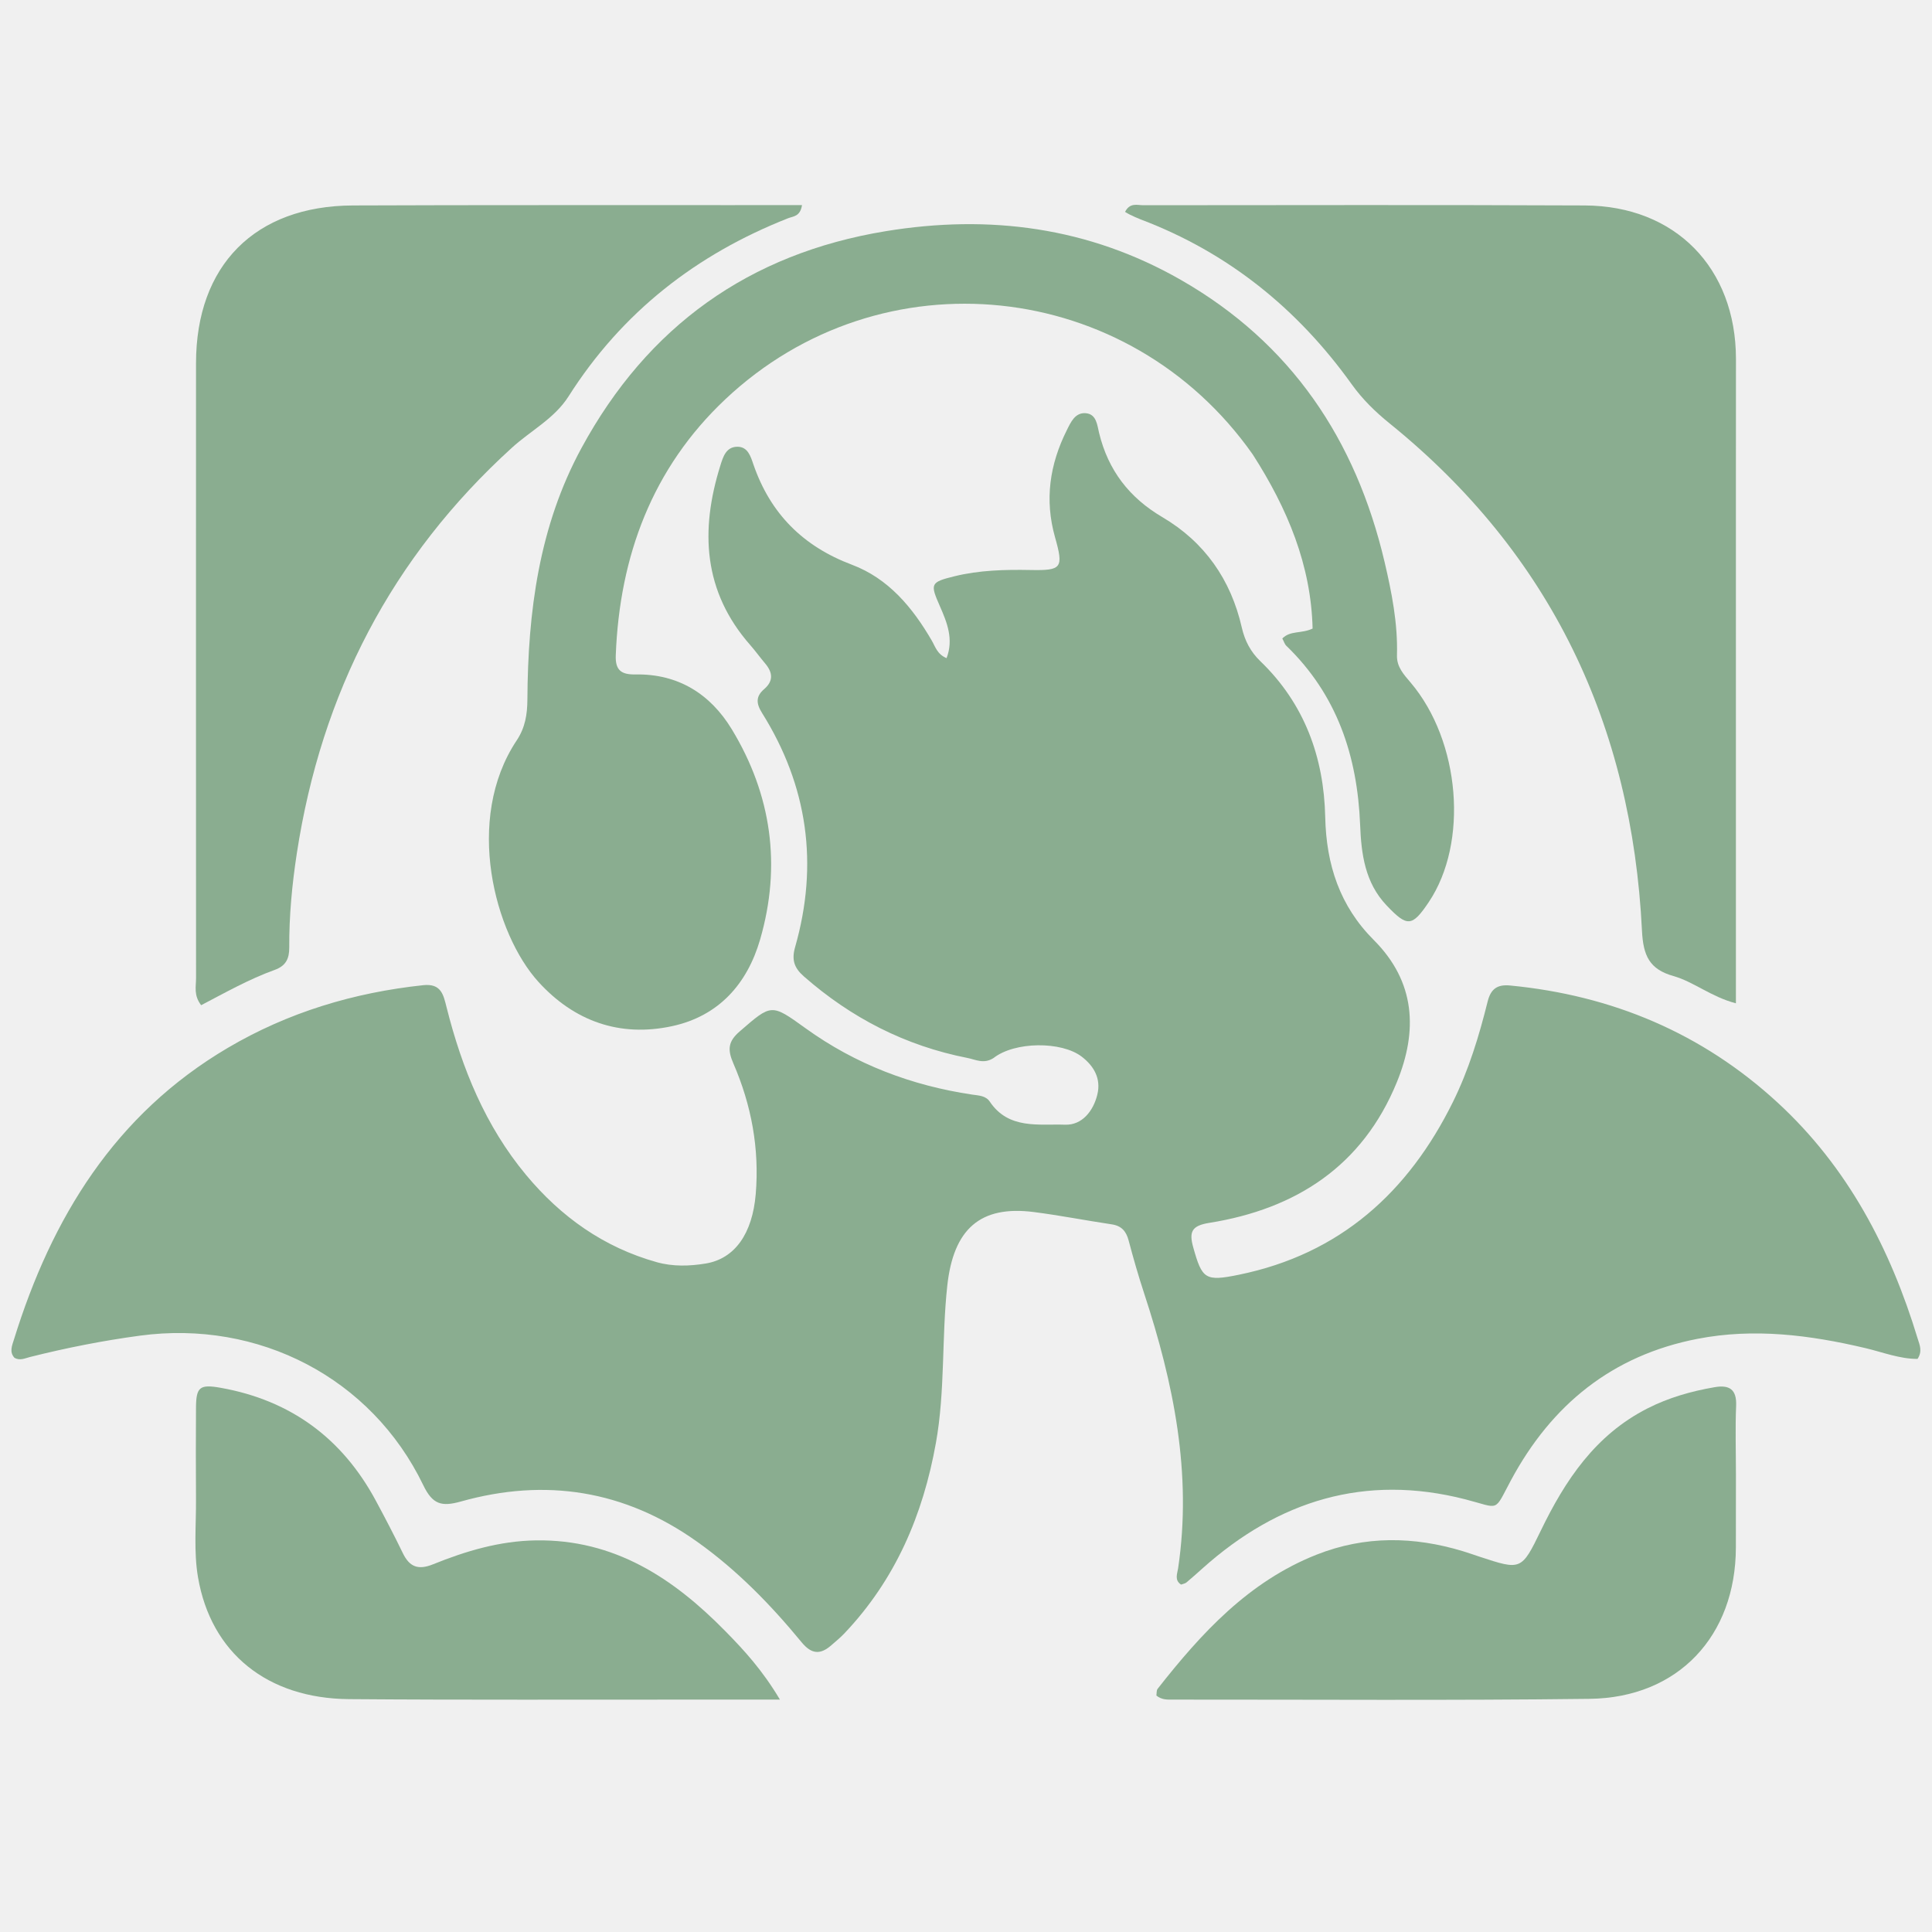
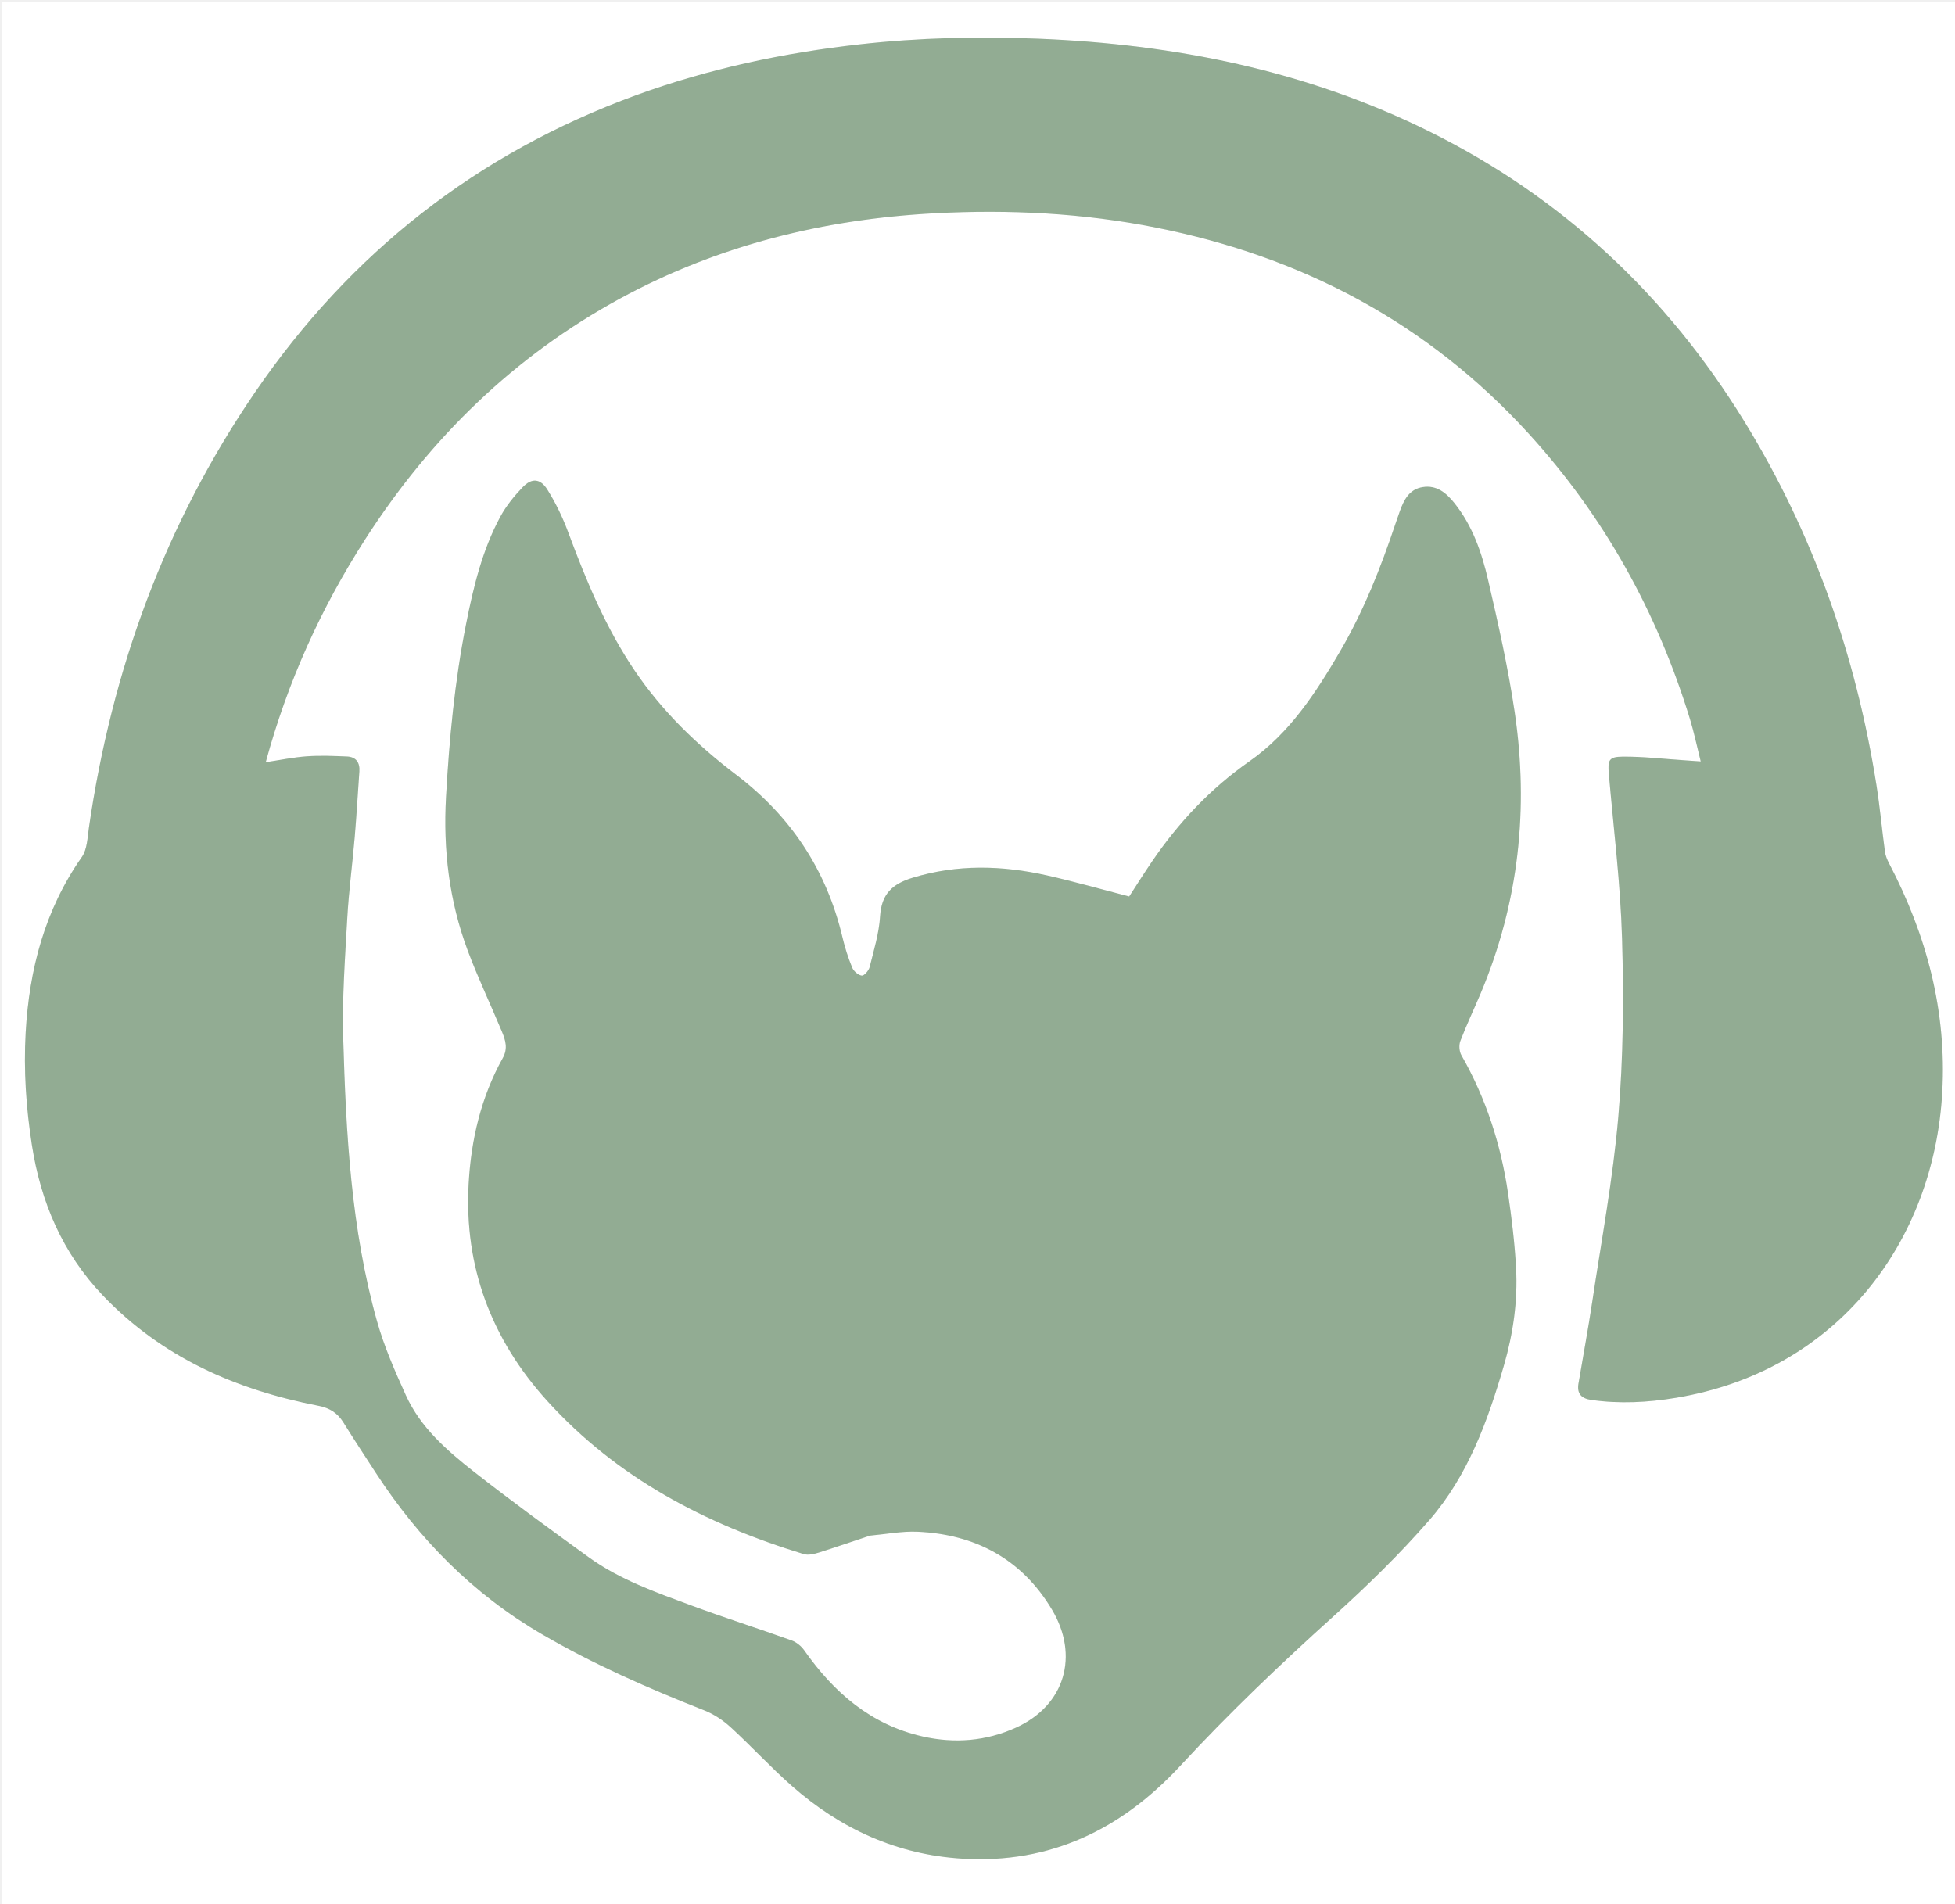
- <svg xmlns="http://www.w3.org/2000/svg" version="1.1" width="1024" height="1024" viewBox="288 90 490 390">
-   <path fill="#8aad90" opacity="1" stroke="none" d="  M539.994,308.333   C537.516,309.94 535.427,308.725 533.376,308.324   C517.639,305.24 503.887,298.179 491.851,287.612   C489.42,285.477 488.738,283.428 489.657,280.212   C495.654,259.216 492.873,239.353 481.277,220.833   C479.758,218.407 479.654,216.625 481.815,214.767   C484.233,212.688 483.971,210.52 482.05,208.256   C480.756,206.733 479.591,205.099 478.273,203.598   C466.329,189.998 465.554,174.54 470.687,158.106   C471.386,155.87 472.136,153.321 475.017,153.305   C477.686,153.291 478.391,155.785 479.08,157.786   C483.372,170.254 491.64,178.548 504.059,183.225   C513.333,186.718 519.447,194.071 524.326,202.479   C525.222,204.022 525.693,205.929 528.073,206.921   C529.916,202.111 528.183,197.849 526.369,193.725   C523.879,188.067 523.944,187.667 530.005,186.171   C536.367,184.601 542.852,184.442 549.366,184.566   C557.256,184.716 557.806,184.119 555.584,176.27   C552.895,166.773 554.224,157.811 558.541,149.158   C559.562,147.114 560.66,144.535 563.436,144.803   C566.12,145.063 566.282,147.872 566.766,149.849   C569.076,159.275 574.384,166.203 582.793,171.154   C593.513,177.466 600.177,187.005 602.942,199.131   C603.716,202.522 605.17,205.304 607.663,207.705   C618.855,218.486 623.779,232.079 624.107,247.231   C624.369,259.332 627.819,269.805 636.418,278.408   C647.031,289.024 647.597,301.443 642.287,314.437   C633.6,335.694 616.744,346.623 594.7,350.148   C590.289,350.854 589.517,352.364 590.624,356.325   C592.887,364.424 593.652,365.057 602.233,363.298   C627.87,358.043 645.179,342.397 656.51,319.458   C660.507,311.366 663.129,302.742 665.302,294.006   C666.094,290.822 667.734,289.632 670.988,289.945   C696.868,292.435 719.698,302.018 738.857,319.654   C756.631,336.015 767.44,356.671 774.378,379.535   C774.844,381.069 775.642,382.684 774.334,384.652   C769.824,384.674 765.482,382.941 761.038,381.894   C746.982,378.582 732.849,376.774 718.487,379.567   C696.889,383.768 681.531,396.248 671.228,415.405   C666.77,423.695 668.587,422.555 659.601,420.255   C634.218,413.758 612.256,420.565 593.045,437.725   C591.68,438.945 590.324,440.177 588.915,441.344   C588.558,441.64 588.014,441.71 587.543,441.889   C585.812,440.766 586.597,439.097 586.792,437.789   C590.389,413.734 585.636,390.734 578.187,368.048   C576.733,363.622 575.442,359.137 574.252,354.632   C573.627,352.263 572.448,350.892 569.936,350.519   C563.355,349.54 556.817,348.25 550.221,347.403   C536.588,345.651 529.818,351.72 528.251,366.093   C526.807,379.333 527.737,392.698 525.379,405.904   C522.103,424.251 515.092,440.633 502.165,454.256   C501.137,455.34 499.969,456.294 498.841,457.279   C496.073,459.699 493.841,459.595 491.317,456.528   C483.466,446.986 474.896,438.178 464.737,430.968   C446.375,417.937 426.34,414.799 404.893,420.816   C399.976,422.195 397.708,421.56 395.362,416.697   C382.205,389.425 353.574,374.7 323.501,378.752   C314.065,380.023 304.803,381.855 295.6,384.169   C294.356,384.482 293.073,385.16 291.686,384.387   C290.303,382.906 291.068,381.25 291.542,379.72   C301.112,348.836 317.149,322.637 345.77,305.767   C361.06,296.754 377.694,291.747 395.334,289.866   C399.907,289.378 400.457,292.279 401.266,295.49   C405.172,310.995 411.105,325.586 421.443,338.013   C430.275,348.63 441.133,356.361 454.581,360.121   C458.676,361.266 462.89,361.133 466.984,360.458   C474.392,359.235 478.83,352.847 479.669,342.863   C480.638,331.326 478.571,320.248 474.001,309.72   C472.483,306.223 472.636,304.156 475.598,301.595   C483.703,294.587 483.565,294.482 492.303,300.786   C504.984,309.933 519.182,315.322 534.592,317.617   C536.261,317.866 538,317.865 539.048,319.422   C543.824,326.509 551.45,325.023 558.151,325.249   C562.413,325.393 565.294,321.811 566.317,317.578   C567.283,313.579 565.471,310.392 562.359,308   C557.195,304.031 545.326,304.15 539.994,308.333  z" />
-   <path fill="#8aad90" opacity="1" stroke="none" d="  M605.725,155.261   C574.297,110.579 511.539,103.937 471.923,141.299   C453.462,158.709 445.138,181 444.173,206.202   C444.027,210.019 445.587,211.118 449.172,211.055   C459.996,210.866 468.161,216.002 473.599,224.96   C483.692,241.588 486.207,259.564 480.79,278.258   C477.529,289.508 470.317,297.702 458.439,300.261   C445.124,303.13 433.583,298.959 424.554,289.022   C413.491,276.845 405.678,247.857 419.047,227.784   C421.209,224.537 421.739,221.16 421.76,217.397   C421.885,195.195 424.687,173.497 435.478,153.627   C452.226,122.787 477.956,104.321 512.645,98.633   C538.95,94.32 564.11,97.607 587.487,110.984   C615.468,126.996 631.869,151.521 639.154,182.498   C640.98,190.261 642.532,198.127 642.304,206.185   C642.22,209.173 644.04,211.071 645.773,213.118   C658.386,228.011 660.49,253.725 650.364,268.8   C646.115,275.126 644.895,275.13 639.669,269.634   C634.166,263.844 633.252,256.542 632.961,249.222   C632.265,231.726 627.109,216.213 614.245,203.79   C613.807,203.368 613.625,202.682 613.226,201.938   C615.257,199.851 618.079,200.773 620.906,199.417   C620.522,183.367 614.567,169.029 605.725,155.261  z" />
-   <path fill="#8aad90" opacity="1" stroke="none" d="  M728.266,161   C728.267,205.565 728.267,249.631 728.267,294.465   C721.909,292.794 717.603,289.016 712.421,287.549   C706.361,285.834 704.756,282.426 704.443,276.047   C701.884,223.948 681.391,180.527 640.473,147.417   C636.818,144.46 633.573,141.301 630.815,137.449   C617.089,118.282 599.457,104.029 577.277,95.641   C576.345,95.289 575.443,94.852 574.542,94.426   C574.098,94.216 573.686,93.938 573.34,93.738   C574.578,91.316 576.442,92.051 577.948,92.05   C615.265,92.027 652.583,91.944 689.9,92.107   C712.902,92.207 728.25,107.947 728.28,131.012   C728.293,140.842 728.271,150.671 728.266,161  z" />
-   <path fill="#8aad90" opacity="1" stroke="none" d="  M473.998,92.025   C480.067,92.023 485.636,92.023 491.404,92.023   C490.964,94.945 489.151,94.851 487.92,95.336   C464.578,104.519 445.727,119.218 432.21,140.51   C428.626,146.156 422.634,149.19 417.855,153.534   C387.284,181.326 369.501,215.812 363.278,256.454   C362.068,264.355 361.315,272.319 361.361,280.32   C361.377,283.212 360.455,284.985 357.652,285.995   C351.136,288.344 345.081,291.777 339.015,294.943   C337.083,292.429 337.724,290.19 337.723,288.117   C337.692,236.119 337.709,184.121 337.716,132.123   C337.719,107.327 352.63,92.209 377.503,92.108   C409.501,91.978 441.5,92.044 473.998,92.025  z" />
-   <path fill="#8aad90" opacity="1" stroke="none" d="  M728.273,414   C728.269,420.492 728.268,426.485 728.258,432.477   C728.22,454.944 713.606,470.587 691.174,470.865   C655.891,471.301 620.599,471.037 585.31,471.058   C584.003,471.058 582.647,471.132 581.287,470.033   C581.378,469.491 581.278,468.732 581.609,468.311   C592.696,454.196 604.677,441.114 621.917,434.298   C634.186,429.448 646.594,429.641 659.071,433.434   C660.503,433.87 661.913,434.376 663.335,434.842   C673.721,438.251 673.888,438.331 678.775,428.224   C684.981,415.388 692.624,403.938 705.81,397.22   C711.21,394.469 716.937,392.846 722.865,391.823   C726.556,391.186 728.5,392.326 728.323,396.524   C728.085,402.174 728.27,407.841 728.273,414  z" />
-   <path fill="#8aad90" opacity="1" stroke="none" d=" M464.999,471.058  C435.171,471.037 405.84,471.172 376.513,470.939  C355.844,470.774 341.51,459.285 338.216,440.016  C337.107,433.528 337.761,426.729 337.709,420.071  C337.648,412.406 337.669,404.74 337.709,397.075  C337.737,391.783 338.637,391.028 343.978,391.981  C361.717,395.144 374.794,404.769 383.315,420.601  C385.683,425.001 388,429.432 390.176,433.928  C391.87,437.428 394.09,438.254 397.795,436.756  C406.151,433.377 414.702,430.822 423.896,430.677  C443.816,430.363 458.775,440.258 471.982,453.716  C476.721,458.545 481.35,463.557 485.807,471.057  C478.213,471.057 471.856,471.057 464.999,471.058 z" />
+ <svg xmlns="http://www.w3.org/2000/svg" version="1.1" id="Layer_1" x="0px" y="0px" width="100%" viewBox="0 0 919 895" enable-background="new 0 0 919 895" xml:space="preserve">
+   <path fill="#FFFFFF" opacity="1" stroke="none" d=" M1,343   C1,228.667 1,114.833 1,1   C307.333,1 613.667,1 920,1   C920,299.333 920,597.667 920,896   C613.667,896 307.333,896 1,896   C1,711.833 1,527.667 1,343  M409.401,721.86   C416.673,721.222 423.979,719.782 431.211,720.09   C458.55,721.254 480.406,733.064 494.501,756.684   C507.389,778.282 500.723,801.708 477.575,812.199   C463.475,818.59 448.659,819.747 433.631,816.33   C409.365,810.811 391.986,795.702 378.046,775.854   C376.645,773.859 374.357,772 372.084,771.185   C356.427,765.571 340.558,760.538 324.965,754.759   C308.277,748.573 291.351,742.642 276.755,732.088   C258.546,718.922 240.365,705.685 222.693,691.815   C209.982,681.838 197.634,671.053 190.767,655.909   C185.63,644.579 180.568,633.042 177.212,621.109   C165.003,577.687 162.644,532.931 161.337,488.188   C160.789,469.423 162.19,450.577 163.231,431.797   C163.938,419.022 165.658,406.306 166.74,393.547   C167.611,383.273 168.191,372.975 168.927,362.689   C169.231,358.444 167.34,355.82 163.092,355.638   C156.797,355.367 150.458,355.109 144.188,355.556   C137.878,356.006 131.629,357.324 124.911,358.328   C135.201,320.441 150.95,285.73 171.806,253.31   C202.383,205.782 241.687,167.438 291.512,140.33   C337.667,115.218 387.461,102.996 439.601,100.249   C474.42,98.415 509.145,100.164 543.487,107.006   C612.19,120.693 671.19,151.839 718.649,203.909   C754.135,242.843 779.017,287.765 794.412,338.028   C796.333,344.298 797.658,350.75 799.473,357.967   C796.143,357.731 793.877,357.561 791.609,357.412   C782.006,356.781 772.398,355.638 762.8,355.711   C756.213,355.761 755.712,357.413 756.275,363.876   C758.526,389.722 761.758,415.549 762.498,441.443   C763.291,469.2 763.103,497.146 760.749,524.788   C758.259,554.031 752.806,583.028 748.459,612.105   C746.544,624.914 744.141,637.65 742.004,650.427   C741.216,655.138 743.285,657.457 748.05,658.135   C761.372,660.03 774.565,659.338 787.789,657.147   C863.885,644.544 909.068,583.675 912.999,513.5   C915.141,475.273 905.65,439.608 888.008,405.895   C887.105,404.169 886.319,402.248 886.06,400.339   C884.652,389.966 883.725,379.522 882.089,369.188   C872.429,308.182 852.404,250.878 819.998,198.151   C783.542,138.834 734.617,92.956 672.058,61.905   C614.075,33.126 552.157,20.764 488.017,18.196   C460.061,17.076 432.093,17.715 404.2,20.834   C368.185,24.861 333.028,32.346 298.943,44.792   C224.246,72.069 164.711,118.9 119.931,184.36   C77.556,246.304 52.532,315.031 41.789,389.14   C41.109,393.828 40.989,399.299 38.464,402.904   C21.051,427.766 13.728,455.729 12.062,485.472   C11.073,503.131 12.254,520.725 14.98,538.236   C19.161,565.09 29.337,589.038 48.244,608.911   C75.966,638.049 110.853,653.337 149.604,660.874   C155.013,661.926 158.65,664.242 161.457,668.771   C166.37,676.697 171.51,684.482 176.594,692.301   C196.878,723.497 222.296,749.345 254.648,768.215   C279.044,782.444 304.76,793.706 330.969,804.033   C335.47,805.806 339.822,808.661 343.401,811.935   C353.227,820.924 362.245,830.811 372.234,839.603   C395.146,859.769 421.695,871.952 452.463,873.797   C493.831,876.278 527.324,859.893 554.873,830.084   C577.623,805.468 601.821,782.407 626.705,759.962   C642.502,745.713 657.85,730.757 671.809,714.734   C689.96,693.897 699.309,668.183 706.93,641.994   C711.272,627.074 713.508,611.691 712.665,596.139   C712.027,584.373 710.597,572.618 708.887,560.95   C705.529,538.035 698.507,516.301 686.959,496.09   C685.934,494.296 685.732,491.292 686.474,489.359   C689.393,481.752 692.921,474.381 696.081,466.863   C713.953,424.348 718.713,380.111 712.011,334.756   C708.931,313.915 704.282,293.269 699.529,272.723   C696.531,259.769 692.171,247.08 683.618,236.434   C679.844,231.736 675.344,227.931 668.752,228.998   C662.449,230.018 659.951,234.997 658.022,240.339   C657.344,242.217 656.69,244.105 656.057,245.999   C649.077,266.879 641.006,287.289 629.86,306.355   C618.459,325.86 606.168,344.734 587.268,357.956   C568.989,370.744 554.049,386.642 541.557,404.971   C537.746,410.563 534.154,416.305 530.803,421.453   C517.575,418.037 504.943,414.432 492.149,411.548   C471.083,406.8 450.109,406.225 429.044,412.634   C419.383,415.574 414.34,420.337 413.703,430.811   C413.215,438.84 410.746,446.778 408.789,454.665   C408.384,456.3 406.174,458.805 405.109,458.657   C403.42,458.422 401.287,456.58 400.596,454.902   C398.707,450.312 397.169,445.524 396.029,440.688   C388.589,409.109 371.776,383.744 345.982,364.161   C327.696,350.279 311.288,334.393 298.4,315.357   C284.792,295.257 275.529,272.933 267.101,250.239   C264.515,243.276 261.225,236.441 257.288,230.155   C253.977,224.867 249.93,224.631 245.689,229.054   C241.708,233.206 237.942,237.836 235.216,242.871   C226.648,258.693 222.528,276.073 219.056,293.552   C213.733,320.351 211.174,347.465 209.658,374.748   C208.28,399.552 211.177,423.597 219.84,446.798   C224.664,459.719 230.637,472.209 235.934,484.959   C237.584,488.932 238.863,492.876 236.371,497.351   C226.135,515.731 221.431,535.813 220.295,556.575   C218.157,595.62 231.012,629.596 257.142,658.476   C289.984,694.773 331.655,716.526 377.814,730.604   C379.938,731.251 382.698,730.577 384.959,729.87   C392.875,727.396 400.701,724.638 409.401,721.86  z" />
+   <path fill="#92AC93" opacity="1" stroke="none" d=" M408.982,721.924   C400.701,724.638 392.875,727.396 384.959,729.87   C382.698,730.577 379.938,731.251 377.814,730.604   C331.655,716.526 289.984,694.773 257.142,658.476   C231.012,629.596 218.157,595.62 220.295,556.575   C221.431,535.813 226.135,515.731 236.371,497.351   C238.863,492.876 237.584,488.932 235.934,484.959   C230.637,472.209 224.664,459.719 219.84,446.798   C211.177,423.597 208.28,399.552 209.658,374.748   C211.174,347.465 213.733,320.351 219.056,293.552   C222.528,276.073 226.648,258.693 235.216,242.871   C237.942,237.836 241.708,233.206 245.689,229.054   C249.93,224.631 253.977,224.867 257.288,230.155   C261.225,236.441 264.515,243.276 267.101,250.239   C275.529,272.933 284.792,295.257 298.4,315.357   C311.288,334.393 327.696,350.279 345.982,364.161   C371.776,383.744 388.589,409.109 396.029,440.688   C397.169,445.524 398.707,450.312 400.596,454.902   C401.287,456.58 403.42,458.422 405.109,458.657   C406.174,458.805 408.384,456.3 408.789,454.665   C410.746,446.778 413.215,438.84 413.703,430.811   C414.34,420.337 419.383,415.574 429.044,412.634   C450.109,406.225 471.083,406.8 492.149,411.548   C504.943,414.432 517.575,418.037 530.803,421.453   C534.154,416.305 537.746,410.563 541.557,404.971   C554.049,386.642 568.989,370.744 587.268,357.956   C606.168,344.734 618.459,325.86 629.86,306.355   C641.006,287.289 649.077,266.879 656.057,245.999   C656.69,244.105 657.344,242.217 658.022,240.339   C659.951,234.997 662.449,230.018 668.752,228.998   C675.344,227.931 679.844,231.736 683.618,236.434   C692.171,247.08 696.531,259.769 699.529,272.723   C704.282,293.269 708.931,313.915 712.011,334.756   C718.713,380.111 713.953,424.348 696.081,466.863   C692.921,474.381 689.393,481.752 686.474,489.359   C685.732,491.292 685.934,494.296 686.959,496.09   C698.507,516.301 705.529,538.035 708.887,560.95   C710.597,572.618 712.027,584.373 712.665,596.139   C713.508,611.691 711.272,627.074 706.93,641.994   C699.309,668.183 689.96,693.897 671.809,714.734   C657.85,730.757 642.502,745.713 626.705,759.962   C601.821,782.407 577.623,805.468 554.873,830.084   C527.324,859.893 493.831,876.278 452.463,873.797   C421.695,871.952 395.146,859.769 372.234,839.603   C362.245,830.811 353.227,820.924 343.401,811.935   C339.822,808.661 335.47,805.806 330.969,804.033   C304.76,793.706 279.044,782.444 254.648,768.215   C222.296,749.345 196.878,723.497 176.594,692.301   C171.51,684.482 166.37,676.697 161.457,668.771   C158.65,664.242 155.013,661.926 149.604,660.874   C110.853,653.337 75.966,638.049 48.244,608.911   C29.337,589.038 19.161,565.09 14.98,538.236   C12.254,520.725 11.073,503.131 12.062,485.472   C13.728,455.729 21.051,427.766 38.464,402.904   C40.989,399.299 41.109,393.828 41.789,389.14   C52.532,315.031 77.556,246.304 119.931,184.36   C164.711,118.9 224.246,72.069 298.943,44.792   C333.028,32.346 368.185,24.861 404.2,20.834   C432.093,17.715 460.061,17.076 488.017,18.196   C552.157,20.764 614.075,33.126 672.058,61.905   C734.617,92.956 783.542,138.834 819.998,198.151   C852.404,250.878 872.429,308.182 882.089,369.188   C883.725,379.522 884.652,389.966 886.06,400.339   C886.319,402.248 887.105,404.169 888.008,405.895   C905.65,439.608 915.141,475.273 912.999,513.5   C909.068,583.675 863.885,644.544 787.789,657.147   C774.565,659.338 761.372,660.03 748.05,658.135   C743.285,657.457 741.216,655.138 742.004,650.427   C744.141,637.65 746.544,624.914 748.459,612.105   C752.806,583.028 758.259,554.031 760.749,524.788   C763.103,497.146 763.291,469.2 762.498,441.443   C761.758,415.549 758.526,389.722 756.275,363.876   C755.712,357.413 756.213,355.761 762.8,355.711   C772.398,355.638 782.006,356.781 791.609,357.412   C793.877,357.561 796.143,357.731 799.473,357.967   C797.658,350.75 796.333,344.298 794.412,338.028   C779.017,287.765 754.135,242.843 718.649,203.909   C671.19,151.839 612.19,120.693 543.487,107.006   C509.145,100.164 474.42,98.415 439.601,100.249   C387.461,102.996 337.667,115.218 291.512,140.33   C241.687,167.438 202.383,205.782 171.806,253.31   C150.95,285.73 135.201,320.441 124.911,358.328   C131.629,357.324 137.878,356.006 144.188,355.556   C150.458,355.109 156.797,355.367 163.092,355.638   C167.34,355.82 169.231,358.444 168.927,362.689   C168.191,372.975 167.611,383.273 166.74,393.547   C165.658,406.306 163.938,419.022 163.231,431.797   C162.19,450.577 160.789,469.423 161.337,488.188   C162.644,532.931 165.003,577.687 177.212,621.109   C180.568,633.042 185.63,644.579 190.767,655.909   C197.634,671.053 209.982,681.838 222.693,691.815   C240.365,705.685 258.546,718.922 276.755,732.088   C291.351,742.642 308.277,748.573 324.965,754.759   C340.558,760.538 356.427,765.571 372.084,771.185   C374.357,772 376.645,773.859 378.046,775.854   C391.986,795.702 409.365,810.811 433.631,816.33   C448.659,819.747 463.475,818.59 477.575,812.199   C500.723,801.708 507.389,778.282 494.501,756.684   C480.406,733.064 458.55,721.254 431.211,720.09   C423.979,719.782 416.673,721.222 408.982,721.924  z" />
</svg>
